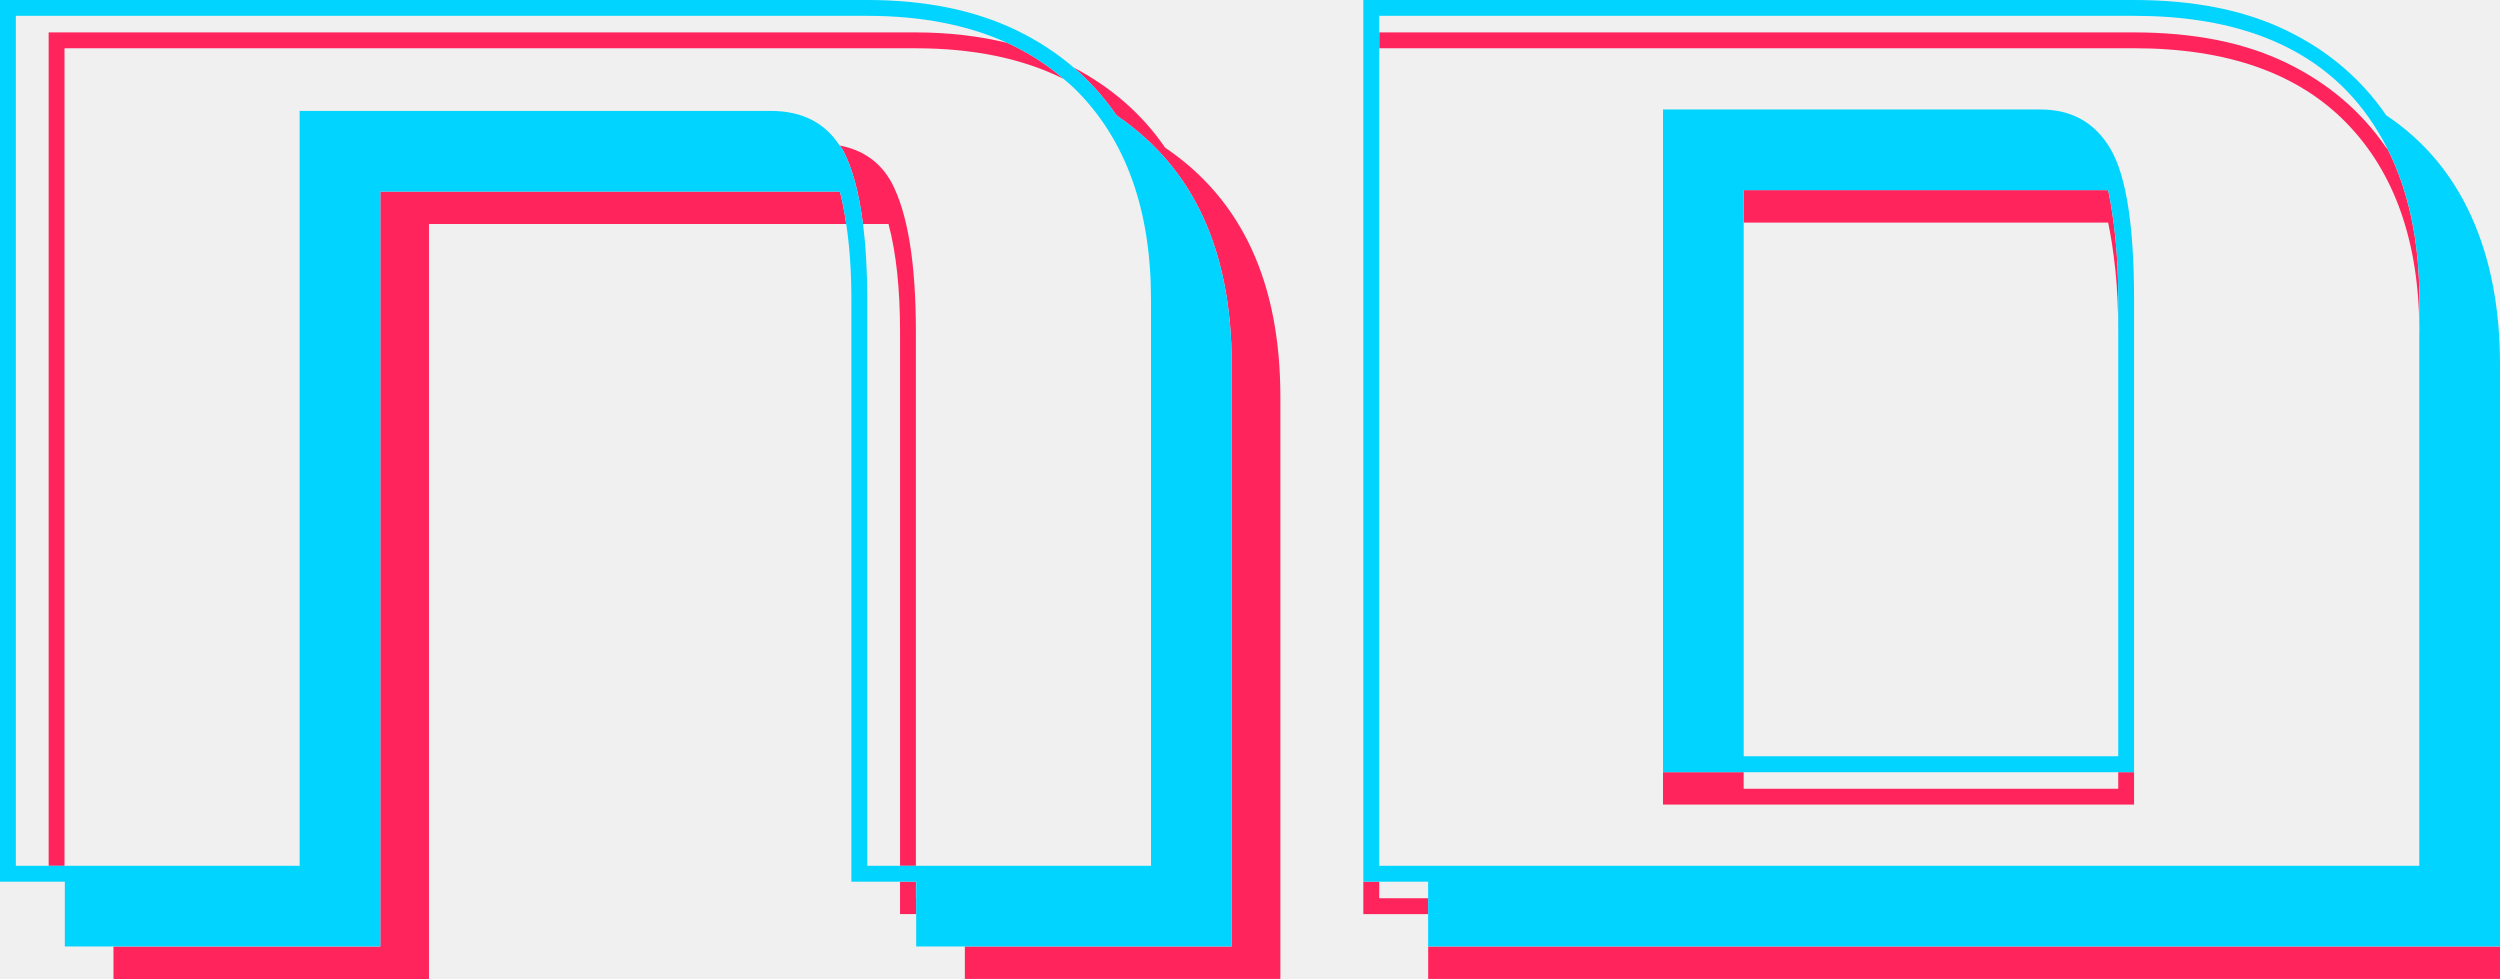
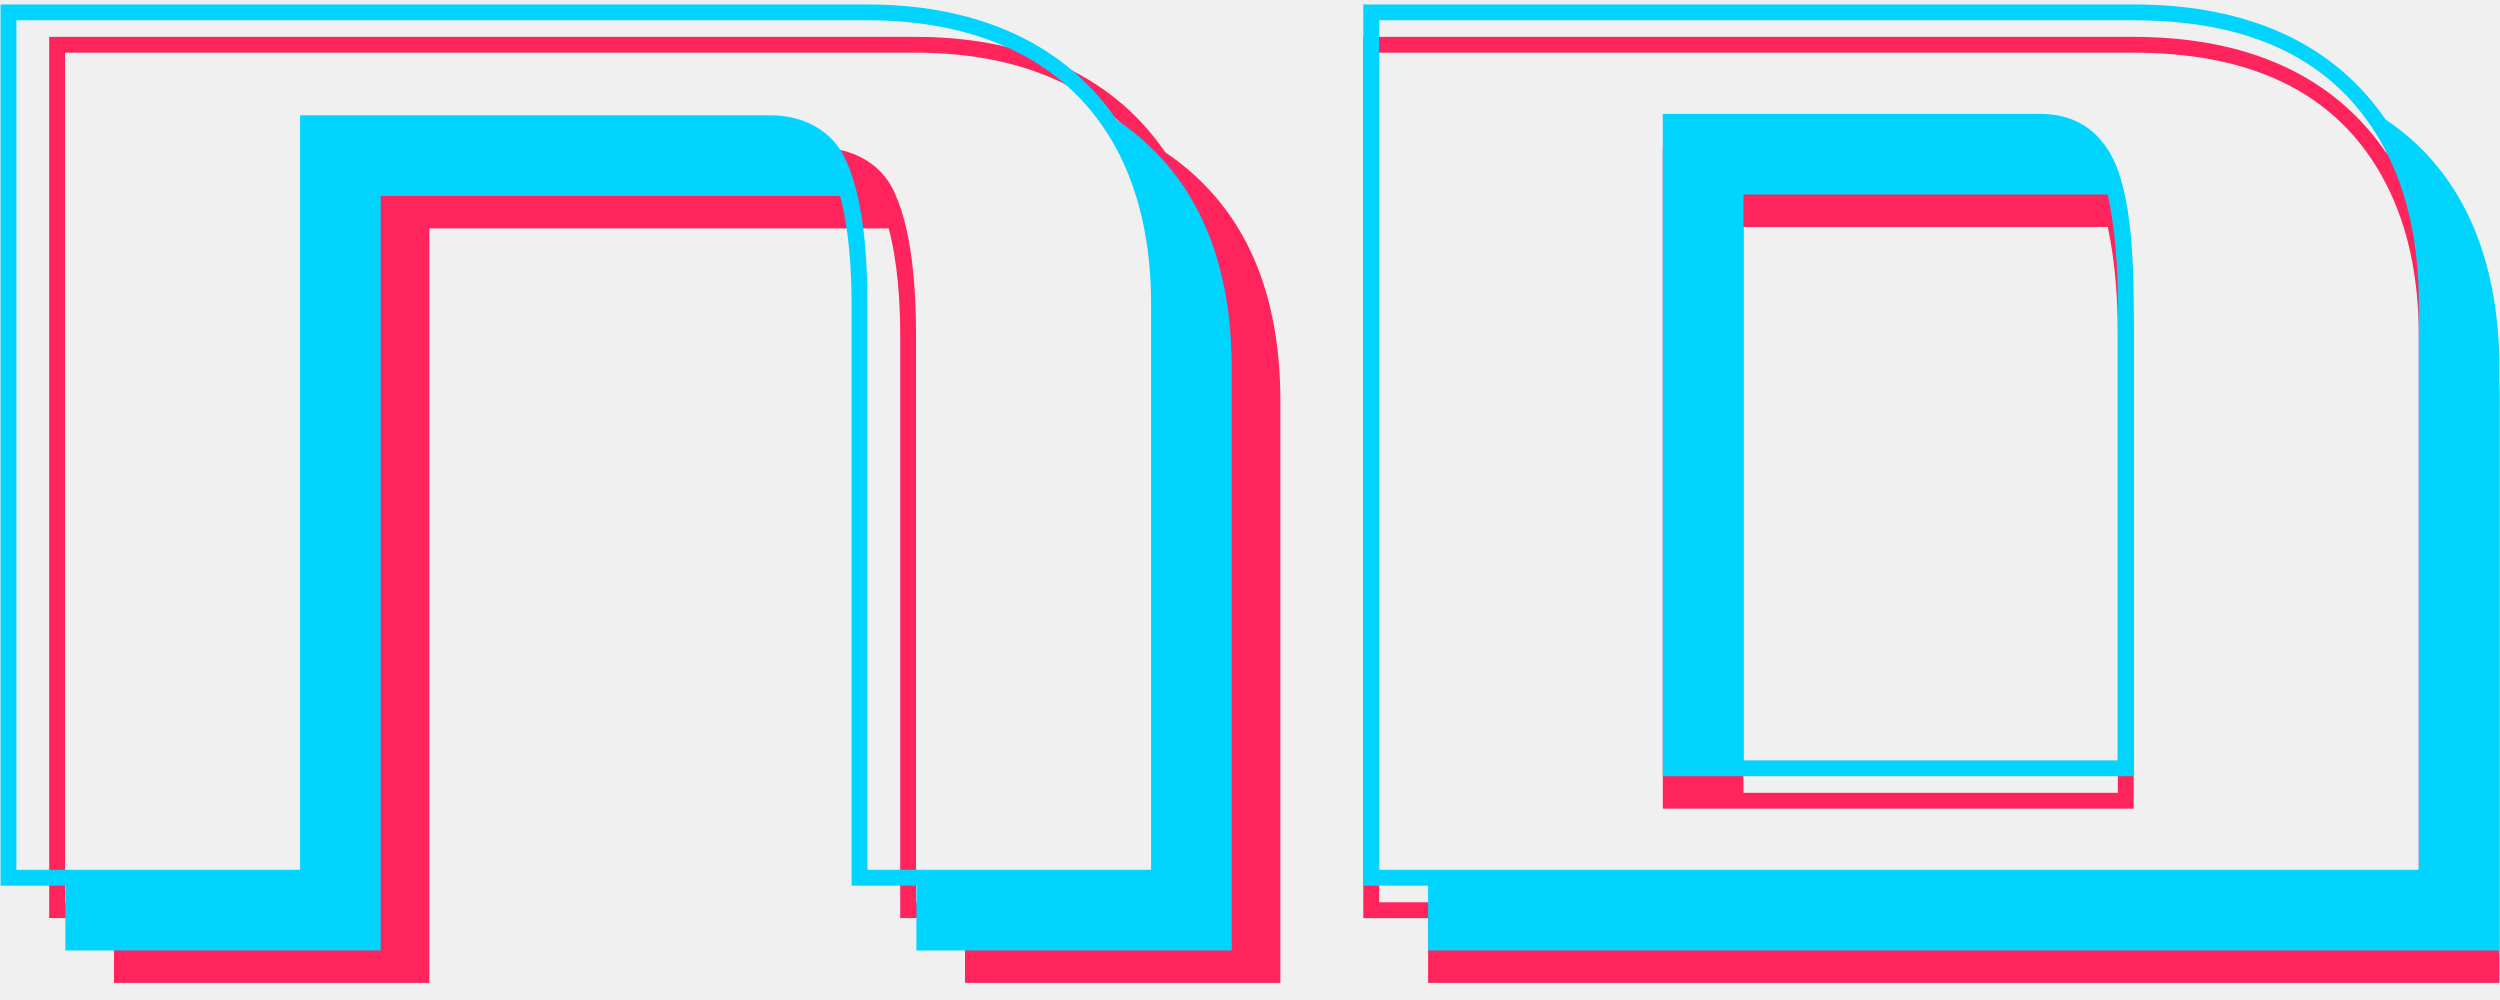
- <svg xmlns="http://www.w3.org/2000/svg" version="1.1" id="Camada_1" x="0px" y="0px" viewBox="0 0 540 211.45" style="enable-background:new 0 0 540 211.45;" xml:space="preserve">
-   <style type="text/css">
- 	.st0{fill:#FF245C;}
- 	.st1{fill:#00D4FF;}
- </style>
-   <g>
-     <polygon class="st0" points="197.84,194.02 197.84,190.44 194.41,190.44 194.41,197.44 197.91,197.44 197.91,194.02  " />
-     <path class="st0" d="M251.67,31.9c-5.01-7.31-11.64-13.04-19.77-17.32c3.47,2.98,6.53,6.37,9.15,10.18   c0.14,0.13,0.29,0.26,0.43,0.39c16.37,11.22,24.57,29.07,24.57,53.58v125.71h-57.64v7.01h68.15V85.73   C276.56,61.05,268.26,43.1,251.67,31.9z" />
-     <path class="st0" d="M197.84,10.43c12.44,0,23.06,2.22,31.91,6.61c-3.63-3.13-7.69-5.74-12.21-7.79   c-6.02-1.44-12.55-2.25-19.7-2.25H10.51v180.01h3.42V10.43H197.84z" />
-     <path class="st0" d="M192.55,39.37c-2.44-4.4-6.21-7-11.21-7.95c0.22,0.34,0.5,0.58,0.7,0.94c2.07,3.9,3.52,9.27,4.37,16.03h4.58   h0.93c1.66,6.22,2.49,14,2.49,23.34v115.29h3.42V71.73C197.84,56.79,196.07,46.01,192.55,39.37z" />
-     <path class="st0" d="M180.48,41.39H82.15v163.06H24.51v7.01h68.15V48.39h90.13c-0.37-2.5-0.81-4.88-1.38-7.01H180.48z" />
-     <path class="st1" d="M266.05,78.73c0-24.51-8.21-42.37-24.57-53.58c-0.11-0.08-0.21-0.17-0.32-0.25c-0.03-0.05-0.07-0.09-0.11-0.14   c-2.62-3.81-5.68-7.2-9.15-10.18c-3.66-3.14-7.77-5.83-12.37-8.05C210.51,2.18,199.77,0,187.33,0H0v190.44h10.51h3.42H14v3.58v3.42   v7h10.51h57.64V41.39h98.33h0.93c0.57,2.13,1,4.51,1.38,7.01c0.72,4.79,1.11,10.19,1.11,16.33v125.71h10.51h3.42h0.07v3.58v3.42v7   h10.51h57.64V78.73z M248.63,187.02h-50.79h-3.42h-7.09V64.72c0-6.16-0.32-11.58-0.92-16.33c-0.86-6.76-2.3-12.13-4.37-16.03   c-0.2-0.36-0.48-0.61-0.7-0.94c-3.16-4.9-8.07-7.46-14.86-7.46H64.72v163.06H13.93h-3.42H3.42V3.42h183.9   c11.66,0,21.7,1.97,30.21,5.83c4.52,2.05,8.58,4.65,12.21,7.79c0.97,0.84,1.95,1.65,2.85,2.57c10.68,10.79,16.03,25.83,16.03,45.12   V187.02z" />
-     <path class="st0" d="M454.74,41.07h-78.1v7.01h78.1h0.62c0.62,2.91,1.14,6.33,1.56,10.27c0.41,3.94,0.62,8.4,0.62,13.38v-7   c0-4.98-0.21-9.44-0.62-13.38c-0.42-3.94-0.93-7.36-1.56-10.27H454.74z" />
-     <rect x="308.49" y="204.44" class="st0" width="231.51" height="7.01" />
-     <polygon class="st0" points="297.91,194.02 297.91,190.44 294.48,190.44 294.48,197.45 308.49,197.45 308.49,194.02  " />
-     <polygon class="st0" points="457.54,170.37 376.63,170.37 376.63,166.79 359.21,166.79 359.21,173.79 460.96,173.79 460.96,166.79    457.54,166.79  " />
-     <path class="st0" d="M515.42,31.9c-5.4-7.88-12.6-14-21.63-18.36c-9.02-4.36-19.97-6.54-32.83-6.54H297.91v3.42h163.06   c20.12,0,35.42,5.4,45.9,16.18c10.47,10.79,15.71,25.83,15.71,45.12v-7c0-12.75-2.34-23.6-6.92-32.64   C515.57,32.03,515.5,31.96,515.42,31.9z" />
-     <path class="st1" d="M440.74,23.65h-81.53v7.01v136.13h17.43h80.9h3.42V71.73v-7c0-15.76-1.66-26.55-4.98-32.36   C452.66,26.56,447.58,23.65,440.74,23.65z M457.54,64.72v7v91.64h-80.9V48.08v-7.01h78.1h0.62c0.62,2.91,1.14,6.33,1.56,10.27   C457.33,55.29,457.54,59.74,457.54,64.72z" />
-     <path class="st1" d="M533.78,46.68c-4.15-9.13-10.27-16.38-18.36-21.78c-5.4-7.88-12.6-14-21.63-18.36   C484.77,2.18,473.82,0,460.96,0H294.48v7.01v183.43h3.42h10.58v3.58v3.42v7H540V85.73v-7.01C540,66.49,537.92,55.81,533.78,46.68z    M522.57,71.73v115.29H297.91V10.43V7.01V3.42h163.06c20.12,0,35.42,5.4,45.9,16.18c3.55,3.66,6.45,7.85,8.8,12.48   c4.58,9.04,6.92,19.89,6.92,32.64V71.73z" />
+ <svg xmlns="http://www.w3.org/2000/svg" width="100" height="40" viewBox="0 0 100 40" fill="none">
+   <g clip-path="url(#clip0_4361_40)">
+     <path d="M85.347 13.454C85.347 10.537 85.039 8.54 84.426 7.465C83.811 6.39 82.87 5.852 81.603 5.852H66.512V32.346H85.347V13.454ZM69.738 31.713V9.077H84.311C84.614 10.497 84.713 12.005 84.713 13.454V31.713H69.738Z" fill="#FF245C" />
+     <path d="M85.347 12.158C85.347 9.24 85.039 7.244 84.426 6.168C83.811 5.093 82.87 4.555 81.603 4.555H66.512V31.049H85.347V12.158ZM69.738 30.416V7.78H84.311C84.614 9.2 84.713 10.709 84.713 12.158V30.416H69.738Z" fill="#00D4FF" />
+     <path d="M99.977 16.047C99.977 12.144 98.811 8.34 95.427 6.082C93.088 2.668 89.333 1.475 85.347 1.475H54.532V36.724H57.124C57.124 37.588 57.124 38.452 57.124 39.315H99.977V16.047ZM55.166 36.09C55.166 24.763 55.166 13.435 55.166 2.108H85.347C89.647 2.108 93.458 3.437 95.472 7.413C96.319 9.086 96.751 11.094 96.751 13.454V36.09H55.166Z" fill="#FF245C" />
+     <path d="M99.977 14.75C99.977 10.847 98.811 7.044 95.427 4.786C93.088 1.371 89.333 0.178 85.347 0.178H54.532V35.427H57.124C57.124 36.291 57.124 37.154 57.124 38.019H99.977V14.75ZM55.166 34.793C55.166 23.466 55.166 12.139 55.166 0.811H85.347C89.647 0.811 93.458 2.14 95.472 6.117C96.319 7.789 96.751 9.798 96.751 12.158V34.793H55.166Z" fill="#00D4FF" />
+     <path d="M51.215 16.046C51.215 11.509 49.696 8.204 46.666 6.128C46.64 6.11 46.605 6.083 46.587 6.057C44.296 2.735 40.583 1.475 36.642 1.475H1.968V36.723C2.832 36.723 3.696 36.723 4.56 36.723C4.56 37.587 4.56 38.451 4.56 39.315H6.505H17.174V9.135H35.548C35.906 10.478 36.009 12.075 36.009 13.454V36.723H38.6C38.6 37.587 38.6 38.451 38.6 39.315H51.215V16.046ZM36.642 36.09V13.454C36.642 11.654 36.509 9.058 35.663 7.465C35.079 6.415 33.949 5.91 32.783 5.91H13.948V36.09C10.166 36.09 6.384 36.09 2.602 36.09V2.108H36.642C43.788 2.108 47.989 6.247 47.989 13.454V36.09C44.207 36.09 40.425 36.09 36.642 36.09Z" fill="#FF245C" />
+     <path d="M49.269 14.75C49.269 10.212 47.751 6.908 44.721 4.831C44.695 4.814 44.659 4.786 44.642 4.76C42.351 1.438 38.637 0.178 34.697 0.178H0.023V35.427C0.887 35.427 1.751 35.427 2.615 35.427C2.615 36.291 2.615 37.154 2.615 38.019H4.56H15.229V7.838H33.603C33.961 9.181 34.063 10.779 34.063 12.158V35.427H36.656C36.656 36.291 36.656 37.154 36.656 38.019H49.269V14.75ZM34.697 34.793V12.158C34.697 10.357 34.564 7.761 33.718 6.168C33.134 5.118 32.004 4.613 30.838 4.613H12.003V34.793C8.221 34.793 4.439 34.793 0.656 34.793V0.811H34.697C41.843 0.811 46.044 4.951 46.044 12.158V34.793C42.262 34.793 38.479 34.793 34.697 34.793Z" fill="#00D4FF" />
  </g>
+   <defs>
+     <clipPath id="clip0_4361_40">
+       <rect width="100" height="39.137" fill="white" transform="translate(0 0.177856)" />
+     </clipPath>
+   </defs>
</svg>
